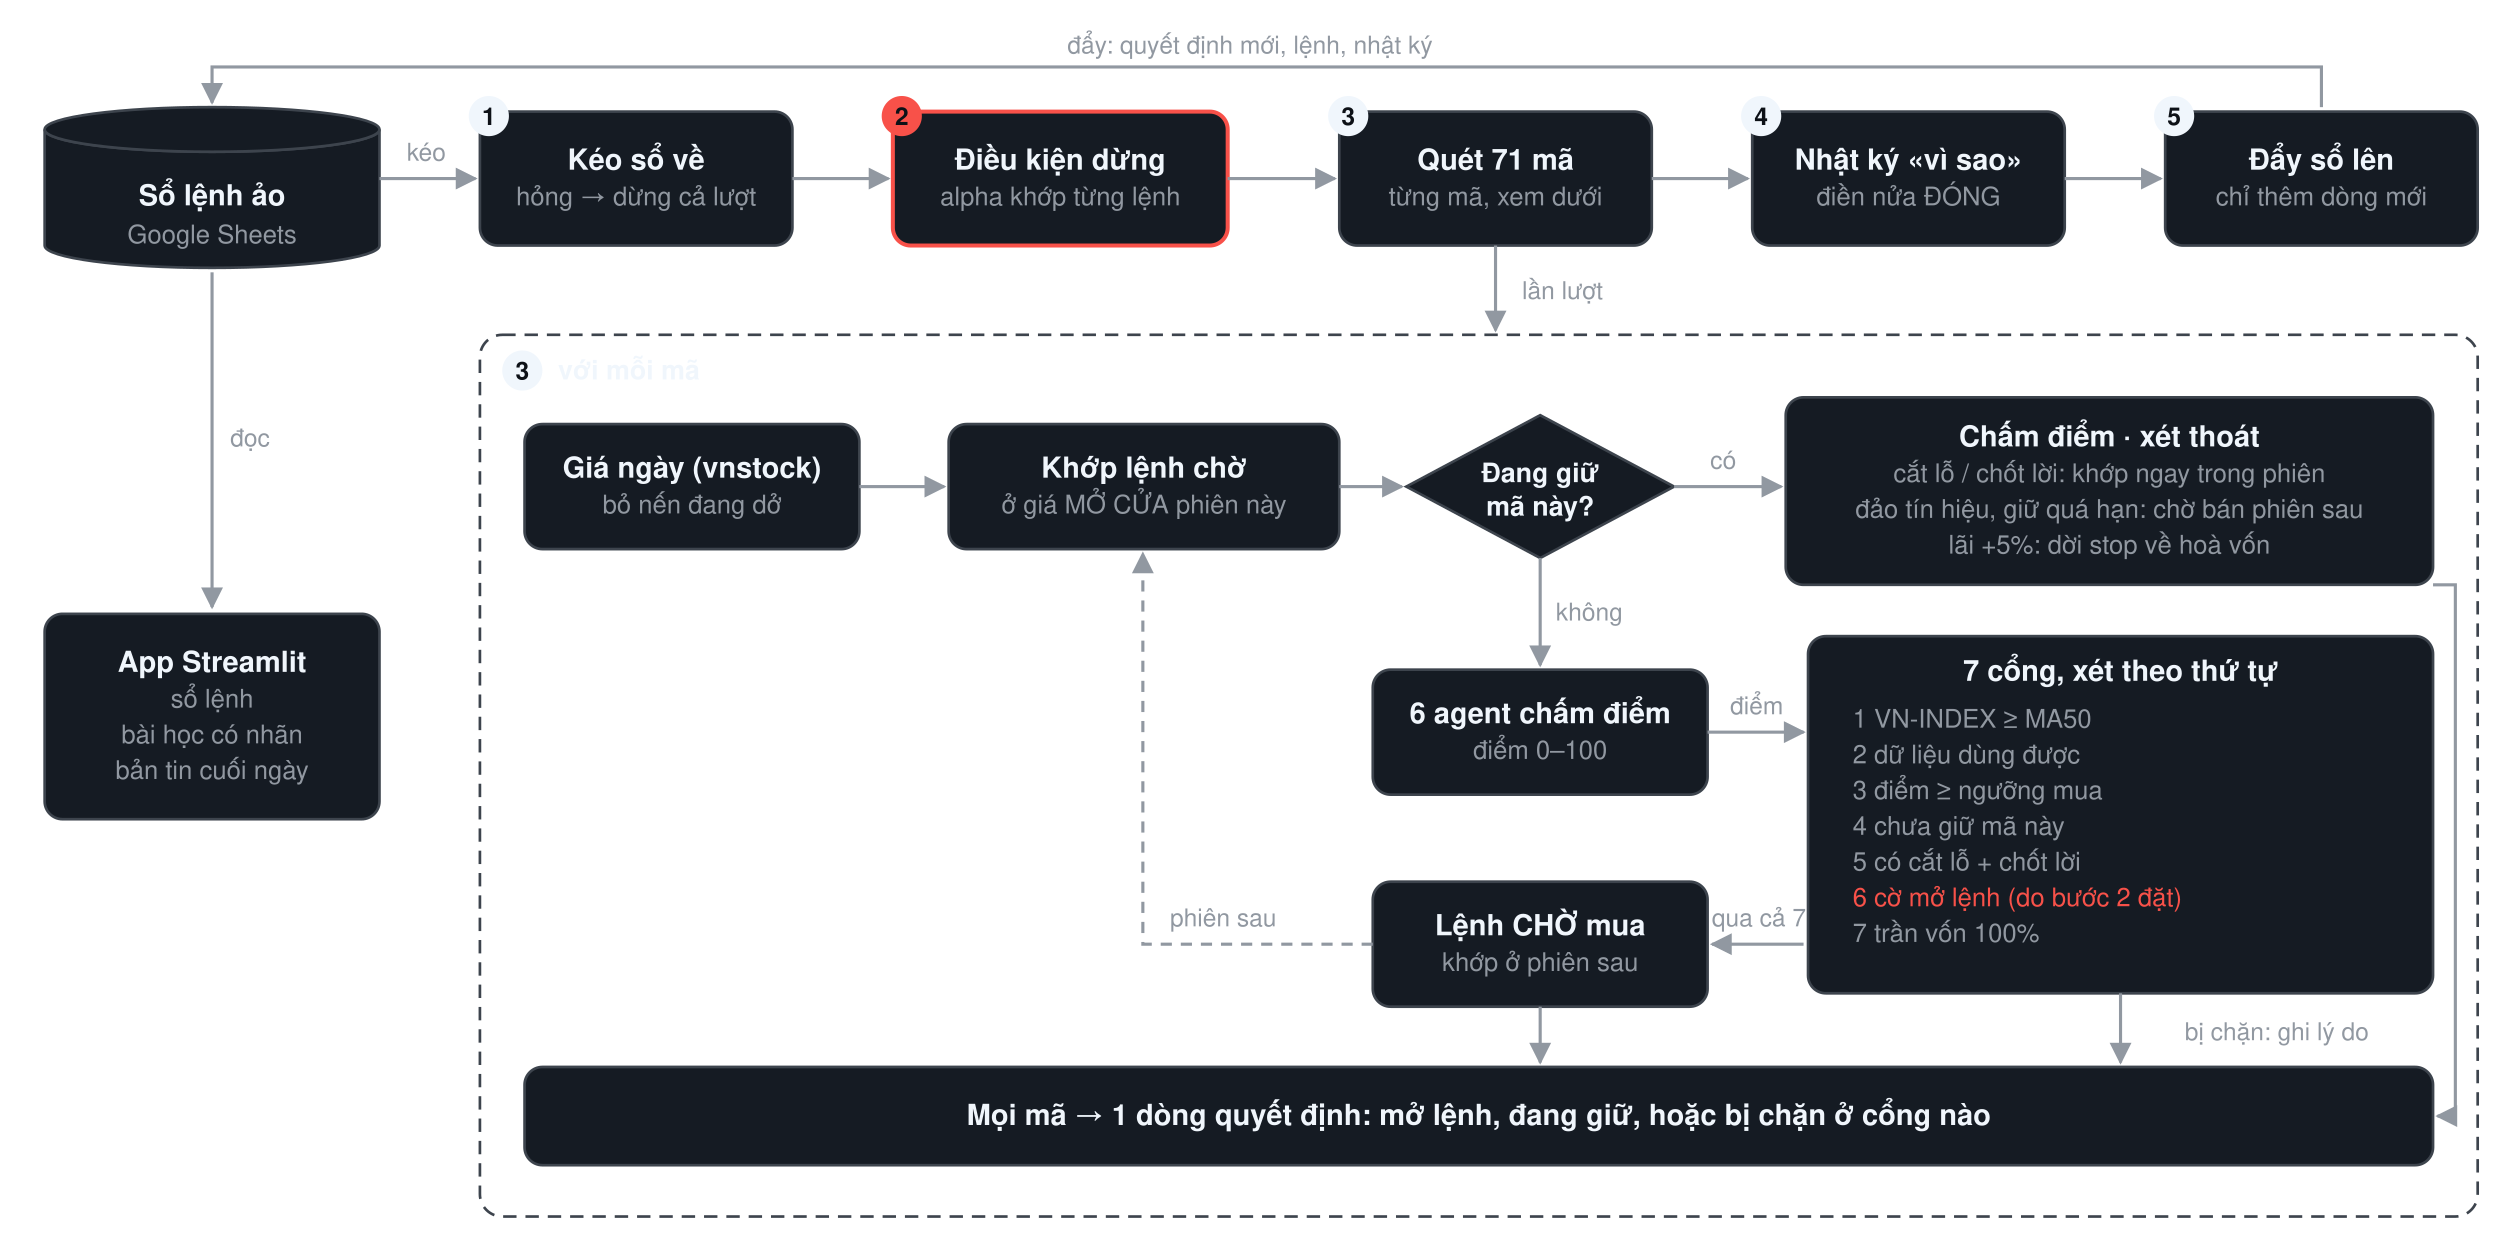
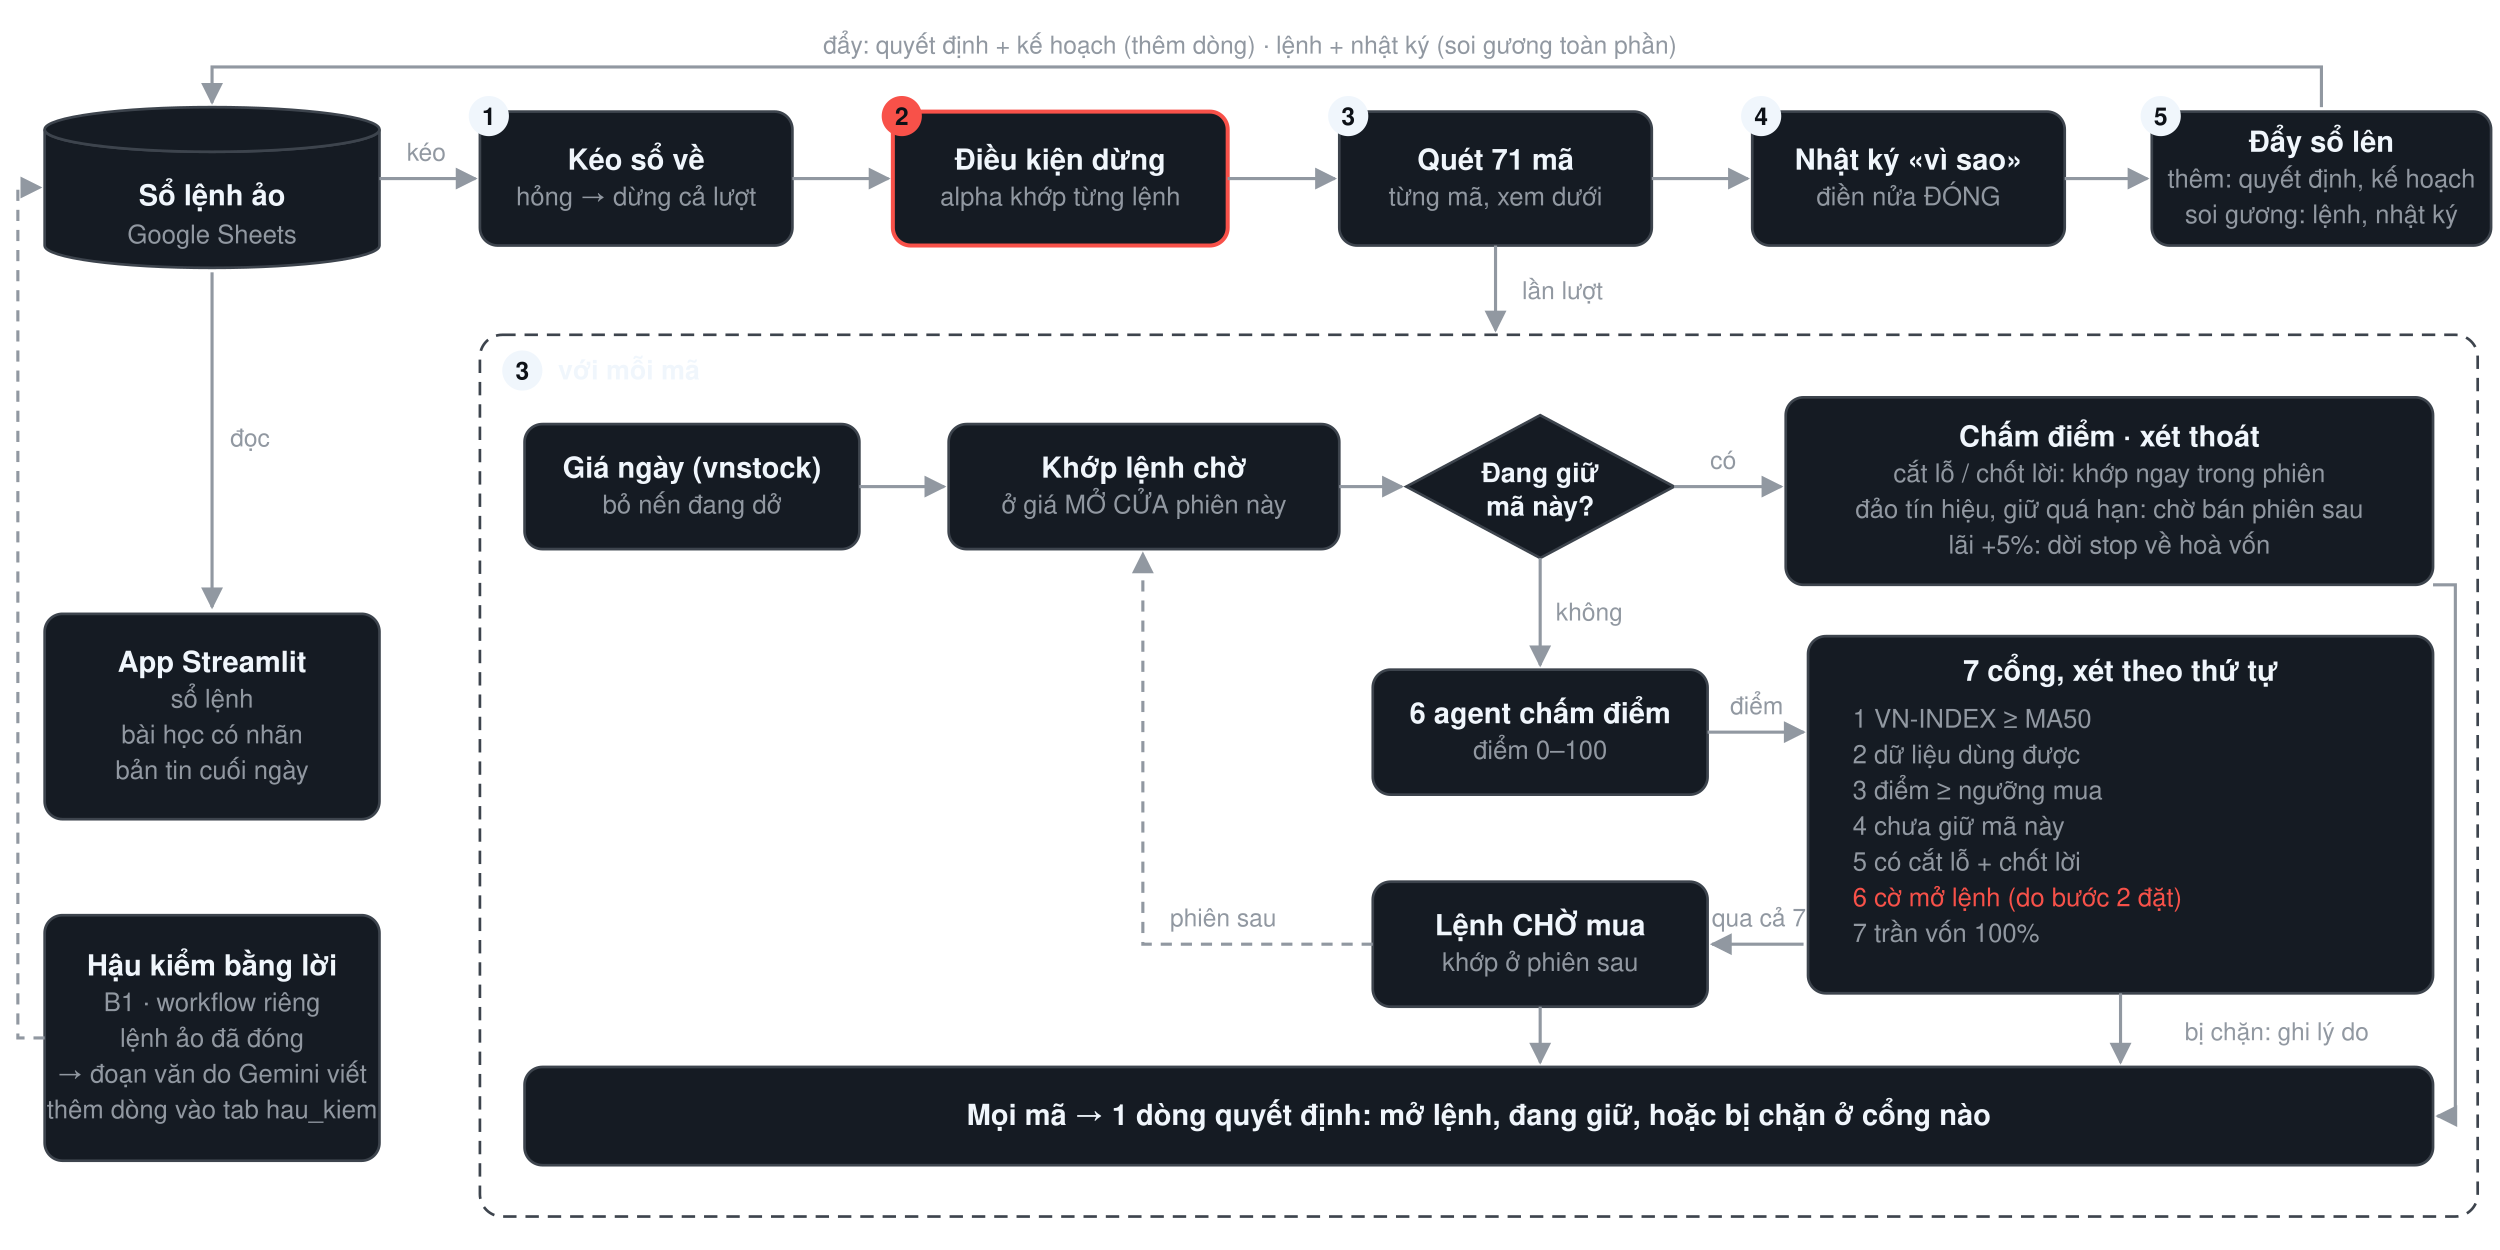
- <svg xmlns="http://www.w3.org/2000/svg" viewBox="0 0 1120 560" width="1120" height="560" role="img" font-family="-apple-system,'Segoe UI',Helvetica,Arial,sans-serif" aria-label="Một lượt quét: kéo sổ từ Google Sheets, xét điều kiện dừng, quét 71 mã (khớp lệnh chờ ở giá mở cửa, xét thoát nếu đang giữ, nếu không thì chấm điểm và qua 7 cổng thành lệnh chờ khớp ở phiên sau), điền nhật ký, đẩy sổ lên; app đọc sổ.">
+ <svg xmlns="http://www.w3.org/2000/svg" viewBox="0 0 1120 560" width="1120" height="560" role="img" font-family="-apple-system,'Segoe UI',Helvetica,Arial,sans-serif" aria-label="Một lượt quét: kéo sổ từ Google Sheets, xét điều kiện dừng, quét 71 mã (khớp lệnh chờ ở giá mở cửa, xét thoát nếu đang giữ, nếu không thì chấm điểm và qua 7 cổng thành lệnh chờ khớp ở phiên sau), điền nhật ký, đẩy sổ lên (quyết định và kế hoạch thêm dòng, lệnh và nhật ký soi gương); hậu kiểm bằng lời (B1) chạy ở workflow riêng và thêm dòng vào tab hau_kiem; app đọc sổ.">
  <defs>
    <marker id="mui" viewBox="0 0 10 10" refX="9" refY="5" markerWidth="7" markerHeight="7" orient="auto-start-reverse">
      <path d="M0,0 L10,5 L0,10 z" fill="#9198a1" />
    </marker>
  </defs>
  <path d="M20,58 a75,10 0 0,0 150,0 v52 a75,10 0 0,1 -150,0 z" fill="#151b23" stroke="#3d444d" stroke-width="1.2" />
  <ellipse cx="95" cy="58" rx="75" ry="10" fill="#151b23" stroke="#3d444d" stroke-width="1.2" />
  <text x="95" y="92" font-size="13" text-anchor="middle" font-weight="600" fill="#f0f6fc">Sổ lệnh ảo</text>
  <text x="95" y="109" font-size="11.5" text-anchor="middle" fill="#9198a1">Google Sheets</text>
  <line x1="95" y1="122" x2="95" y2="272" stroke="#9198a1" stroke-width="1.4" marker-end="url(#mui)" />
  <text x="112" y="200" font-size="11" text-anchor="middle" fill="#9198a1">đọc</text>
  <rect x="20" y="275" width="150" height="92" rx="8" fill="#151b23" stroke="#3d444d" stroke-width="1.2" />
  <text x="95.0" y="301.0" font-size="13" text-anchor="middle" font-weight="600" fill="#f0f6fc">App Streamlit</text>
  <text x="95.0" y="317.0" font-size="11.5" text-anchor="middle" fill="#9198a1">sổ lệnh</text>
  <text x="95.0" y="333.0" font-size="11.5" text-anchor="middle" fill="#9198a1">bài học có nhãn</text>
  <text x="95.0" y="349.0" font-size="11.5" text-anchor="middle" fill="#9198a1">bản tin cuối ngày</text>
+   <rect x="20" y="410" width="150" height="110" rx="8" fill="#151b23" stroke="#3d444d" stroke-width="1.2" />
+   <text x="95.0" y="437.0" font-size="13" text-anchor="middle" font-weight="600" fill="#f0f6fc">Hậu kiểm bằng lời</text>
+   <text x="95.0" y="453.0" font-size="11.5" text-anchor="middle" fill="#9198a1">B1 · workflow riêng</text>
+   <text x="95.0" y="469.0" font-size="11.5" text-anchor="middle" fill="#9198a1">lệnh ảo đã đóng</text>
+   <text x="95.0" y="485.0" font-size="11.5" text-anchor="middle" fill="#9198a1">→ đoạn văn do Gemini viết</text>
+   <text x="95.0" y="501.0" font-size="11.5" text-anchor="middle" fill="#9198a1">thêm dòng vào tab hau_kiem</text>
+   <polyline points="20,465 8,465 8,84 18,84" fill="none" stroke="#9198a1" stroke-width="1.4" stroke-dasharray="5 4" marker-end="url(#mui)" />
  <rect x="215" y="50" width="140" height="60" rx="8" fill="#151b23" stroke="#3d444d" stroke-width="1.2" />
  <text x="285.0" y="76.0" font-size="13" text-anchor="middle" font-weight="600" fill="#f0f6fc">Kéo sổ về</text>
  <text x="285.0" y="92.0" font-size="11.5" text-anchor="middle" fill="#9198a1">hỏng → dừng cả lượt</text>
  <circle cx="219" cy="52" r="9" fill="#f0f6fc" />
  <text x="219" y="56" font-size="11" font-weight="700" text-anchor="middle" fill="#0d1117">1</text>
  <rect x="400" y="50" width="150" height="60" rx="8" fill="#151b23" stroke="#f85149" stroke-width="1.8" />
  <text x="475.0" y="76.0" font-size="13" text-anchor="middle" font-weight="600" fill="#f0f6fc">Điều kiện dừng</text>
  <text x="475.0" y="92.0" font-size="11.5" text-anchor="middle" fill="#9198a1">alpha khớp từng lệnh</text>
  <circle cx="404" cy="52" r="9" fill="#f85149" />
  <text x="404" y="56" font-size="11" font-weight="700" text-anchor="middle" fill="#0d1117">2</text>
  <rect x="600" y="50" width="140" height="60" rx="8" fill="#151b23" stroke="#3d444d" stroke-width="1.2" />
  <text x="670.0" y="76.0" font-size="13" text-anchor="middle" font-weight="600" fill="#f0f6fc">Quét 71 mã</text>
  <text x="670.0" y="92.0" font-size="11.5" text-anchor="middle" fill="#9198a1">từng mã, xem dưới</text>
  <circle cx="604" cy="52" r="9" fill="#f0f6fc" />
  <text x="604" y="56" font-size="11" font-weight="700" text-anchor="middle" fill="#0d1117">3</text>
  <rect x="785" y="50" width="140" height="60" rx="8" fill="#151b23" stroke="#3d444d" stroke-width="1.2" />
  <text x="855.0" y="76.0" font-size="13" text-anchor="middle" font-weight="600" fill="#f0f6fc">Nhật ký «vì sao»</text>
  <text x="855.0" y="92.0" font-size="11.5" text-anchor="middle" fill="#9198a1">điền nửa ĐÓNG</text>
  <circle cx="789" cy="52" r="9" fill="#f0f6fc" />
  <text x="789" y="56" font-size="11" font-weight="700" text-anchor="middle" fill="#0d1117">4</text>
-   <rect x="970" y="50" width="140" height="60" rx="8" fill="#151b23" stroke="#3d444d" stroke-width="1.2" />
-   <text x="1040.0" y="76.0" font-size="13" text-anchor="middle" font-weight="600" fill="#f0f6fc">Đẩy sổ lên</text>
-   <text x="1040.0" y="92.0" font-size="11.5" text-anchor="middle" fill="#9198a1">chỉ thêm dòng mới</text>
-   <circle cx="974" cy="52" r="9" fill="#f0f6fc" />
-   <text x="974" y="56" font-size="11" font-weight="700" text-anchor="middle" fill="#0d1117">5</text>
+   <rect x="964" y="50" width="152" height="60" rx="8" fill="#151b23" stroke="#3d444d" stroke-width="1.2" />
+   <text x="1040.0" y="68.0" font-size="13" text-anchor="middle" font-weight="600" fill="#f0f6fc">Đẩy sổ lên</text>
+   <text x="1040.0" y="84.0" font-size="11.5" text-anchor="middle" fill="#9198a1">thêm: quyết định, kế hoạch</text>
+   <text x="1040.0" y="100.0" font-size="11.5" text-anchor="middle" fill="#9198a1">soi gương: lệnh, nhật ký</text>
+   <circle cx="968" cy="52" r="9" fill="#f0f6fc" />
+   <text x="968" y="56" font-size="11" font-weight="700" text-anchor="middle" fill="#0d1117">5</text>
  <line x1="170" y1="80" x2="213" y2="80" stroke="#9198a1" stroke-width="1.4" marker-end="url(#mui)" />
  <text x="191" y="72" font-size="11" text-anchor="middle" fill="#9198a1">kéo</text>
  <line x1="355" y1="80" x2="398" y2="80" stroke="#9198a1" stroke-width="1.4" marker-end="url(#mui)" />
  <line x1="550" y1="80" x2="598" y2="80" stroke="#9198a1" stroke-width="1.4" marker-end="url(#mui)" />
  <line x1="740" y1="80" x2="783" y2="80" stroke="#9198a1" stroke-width="1.4" marker-end="url(#mui)" />
-   <line x1="925" y1="80" x2="968" y2="80" stroke="#9198a1" stroke-width="1.4" marker-end="url(#mui)" />
+   <line x1="925" y1="80" x2="962" y2="80" stroke="#9198a1" stroke-width="1.4" marker-end="url(#mui)" />
  <polyline points="1040,48 1040,30 95,30 95,46" fill="none" stroke="#9198a1" stroke-width="1.4" marker-end="url(#mui)" />
-   <text x="560" y="24" font-size="11" text-anchor="middle" fill="#9198a1">đẩy: quyết định mới, lệnh, nhật ký</text>
+   <text x="560" y="24" font-size="11" text-anchor="middle" fill="#9198a1">đẩy: quyết định + kế hoạch (thêm dòng) · lệnh + nhật ký (soi gương toàn phần)</text>
  <rect x="215" y="150" width="895" height="395" rx="10" fill="none" stroke="#3d444d" stroke-width="1.2" stroke-dasharray="6 4" />
  <circle cx="234" cy="166" r="9" fill="#f0f6fc" />
  <text x="234" y="170" font-size="11" font-weight="700" text-anchor="middle" fill="#0d1117">3</text>
  <text x="250" y="170" font-size="12" text-anchor="start" font-weight="600" fill="#f0f6fc">với mỗi mã</text>
  <line x1="670" y1="110" x2="670" y2="148" stroke="#9198a1" stroke-width="1.4" marker-end="url(#mui)" />
  <text x="700" y="134" font-size="11" text-anchor="middle" fill="#9198a1">lần lượt</text>
  <rect x="235" y="190" width="150" height="56" rx="8" fill="#151b23" stroke="#3d444d" stroke-width="1.2" />
  <text x="310.0" y="214.0" font-size="13" text-anchor="middle" font-weight="600" fill="#f0f6fc">Giá ngày (vnstock)</text>
  <text x="310.0" y="230.0" font-size="11.5" text-anchor="middle" fill="#9198a1">bỏ nến đang dở</text>
  <rect x="425" y="190" width="175" height="56" rx="8" fill="#151b23" stroke="#3d444d" stroke-width="1.2" />
  <text x="512.5" y="214.0" font-size="13" text-anchor="middle" font-weight="600" fill="#f0f6fc">Khớp lệnh chờ</text>
  <text x="512.5" y="230.0" font-size="11.5" text-anchor="middle" fill="#9198a1">ở giá MỞ CỬA phiên này</text>
  <line x1="385" y1="218" x2="423" y2="218" stroke="#9198a1" stroke-width="1.4" marker-end="url(#mui)" />
  <polygon points="690,186 750,218 690,250 630,218" fill="#151b23" stroke="#3d444d" stroke-width="1.2" />
  <text x="690" y="216" font-size="12" text-anchor="middle" font-weight="600" fill="#f0f6fc">Đang giữ</text>
  <text x="690" y="231" font-size="12" text-anchor="middle" font-weight="600" fill="#f0f6fc">mã này?</text>
  <line x1="600" y1="218" x2="628" y2="218" stroke="#9198a1" stroke-width="1.4" marker-end="url(#mui)" />
  <rect x="800" y="178" width="290" height="84" rx="8" fill="#151b23" stroke="#3d444d" stroke-width="1.2" />
  <text x="945.0" y="200.0" font-size="13" text-anchor="middle" font-weight="600" fill="#f0f6fc">Chấm điểm · xét thoát</text>
  <text x="945.0" y="216.0" font-size="11.5" text-anchor="middle" fill="#9198a1">cắt lỗ / chốt lời: khớp ngay trong phiên</text>
  <text x="945.0" y="232.0" font-size="11.5" text-anchor="middle" fill="#9198a1">đảo tín hiệu, giữ quá hạn: chờ bán phiên sau</text>
  <text x="945.0" y="248.0" font-size="11.5" text-anchor="middle" fill="#9198a1">lãi +5%: dời stop về hoà vốn</text>
  <line x1="750" y1="218" x2="798" y2="218" stroke="#9198a1" stroke-width="1.4" marker-end="url(#mui)" />
  <text x="772" y="210" font-size="11" text-anchor="middle" fill="#9198a1">có</text>
  <rect x="615" y="300" width="150" height="56" rx="8" fill="#151b23" stroke="#3d444d" stroke-width="1.2" />
  <text x="690.0" y="324.0" font-size="13" text-anchor="middle" font-weight="600" fill="#f0f6fc">6 agent chấm điểm</text>
  <text x="690.0" y="340.0" font-size="11.5" text-anchor="middle" fill="#9198a1">điểm 0–100</text>
  <line x1="690" y1="250" x2="690" y2="298" stroke="#9198a1" stroke-width="1.4" marker-end="url(#mui)" />
  <text x="712" y="278" font-size="11" text-anchor="middle" fill="#9198a1">không</text>
  <rect x="810" y="285" width="280" height="160" rx="8" fill="#151b23" stroke="#3d444d" stroke-width="1.2" />
  <text x="950" y="305" font-size="13" text-anchor="middle" font-weight="600" fill="#f0f6fc">7 cổng, xét theo thứ tự</text>
  <text x="830" y="326" font-size="11.5" text-anchor="start" fill="#9198a1">1  VN-INDEX ≥ MA50</text>
  <text x="830" y="342" font-size="11.5" text-anchor="start" fill="#9198a1">2  dữ liệu dùng được</text>
  <text x="830" y="358" font-size="11.5" text-anchor="start" fill="#9198a1">3  điểm ≥ ngưỡng mua</text>
  <text x="830" y="374" font-size="11.5" text-anchor="start" fill="#9198a1">4  chưa giữ mã này</text>
  <text x="830" y="390" font-size="11.5" text-anchor="start" fill="#9198a1">5  có cắt lỗ + chốt lời</text>
  <text x="830" y="406" font-size="11.5" text-anchor="start" fill="#f85149">6  cờ mở lệnh (do bước 2 đặt)</text>
  <text x="830" y="422" font-size="11.5" text-anchor="start" fill="#9198a1">7  trần vốn 100%</text>
  <line x1="765" y1="328" x2="808" y2="328" stroke="#9198a1" stroke-width="1.4" marker-end="url(#mui)" />
  <text x="787" y="320" font-size="11" text-anchor="middle" fill="#9198a1">điểm</text>
  <rect x="615" y="395" width="150" height="56" rx="8" fill="#151b23" stroke="#3d444d" stroke-width="1.2" />
  <text x="690.0" y="419.0" font-size="13" text-anchor="middle" font-weight="600" fill="#f0f6fc">Lệnh CHỜ mua</text>
  <text x="690.0" y="435.0" font-size="11.5" text-anchor="middle" fill="#9198a1">khớp ở phiên sau</text>
  <line x1="808" y1="423" x2="767" y2="423" stroke="#9198a1" stroke-width="1.4" marker-end="url(#mui)" />
  <text x="788" y="415" font-size="11" text-anchor="middle" fill="#9198a1">qua cả 7</text>
  <polyline points="615,423 512,423 512,248" fill="none" stroke="#9198a1" stroke-width="1.4" stroke-dasharray="5 4" marker-end="url(#mui)" />
  <text x="548" y="415" font-size="11" text-anchor="middle" fill="#9198a1">phiên sau</text>
  <rect x="235" y="478" width="855" height="44" rx="8" fill="#151b23" stroke="#3d444d" stroke-width="1.2" />
  <text x="662.5" y="504.0" font-size="13" text-anchor="middle" font-weight="600" fill="#f0f6fc">Mọi mã → 1 dòng quyết định: mở lệnh, đang giữ, hoặc bị chặn ở cổng nào</text>
  <line x1="950" y1="445" x2="950" y2="476" stroke="#9198a1" stroke-width="1.4" marker-end="url(#mui)" />
  <text x="1020" y="466" font-size="11" text-anchor="middle" fill="#9198a1">bị chặn: ghi lý do</text>
  <line x1="690" y1="451" x2="690" y2="476" stroke="#9198a1" stroke-width="1.4" marker-end="url(#mui)" />
  <polyline points="1090,262 1100,262 1100,500 1092,500" fill="none" stroke="#9198a1" stroke-width="1.4" marker-end="url(#mui)" />
</svg>
